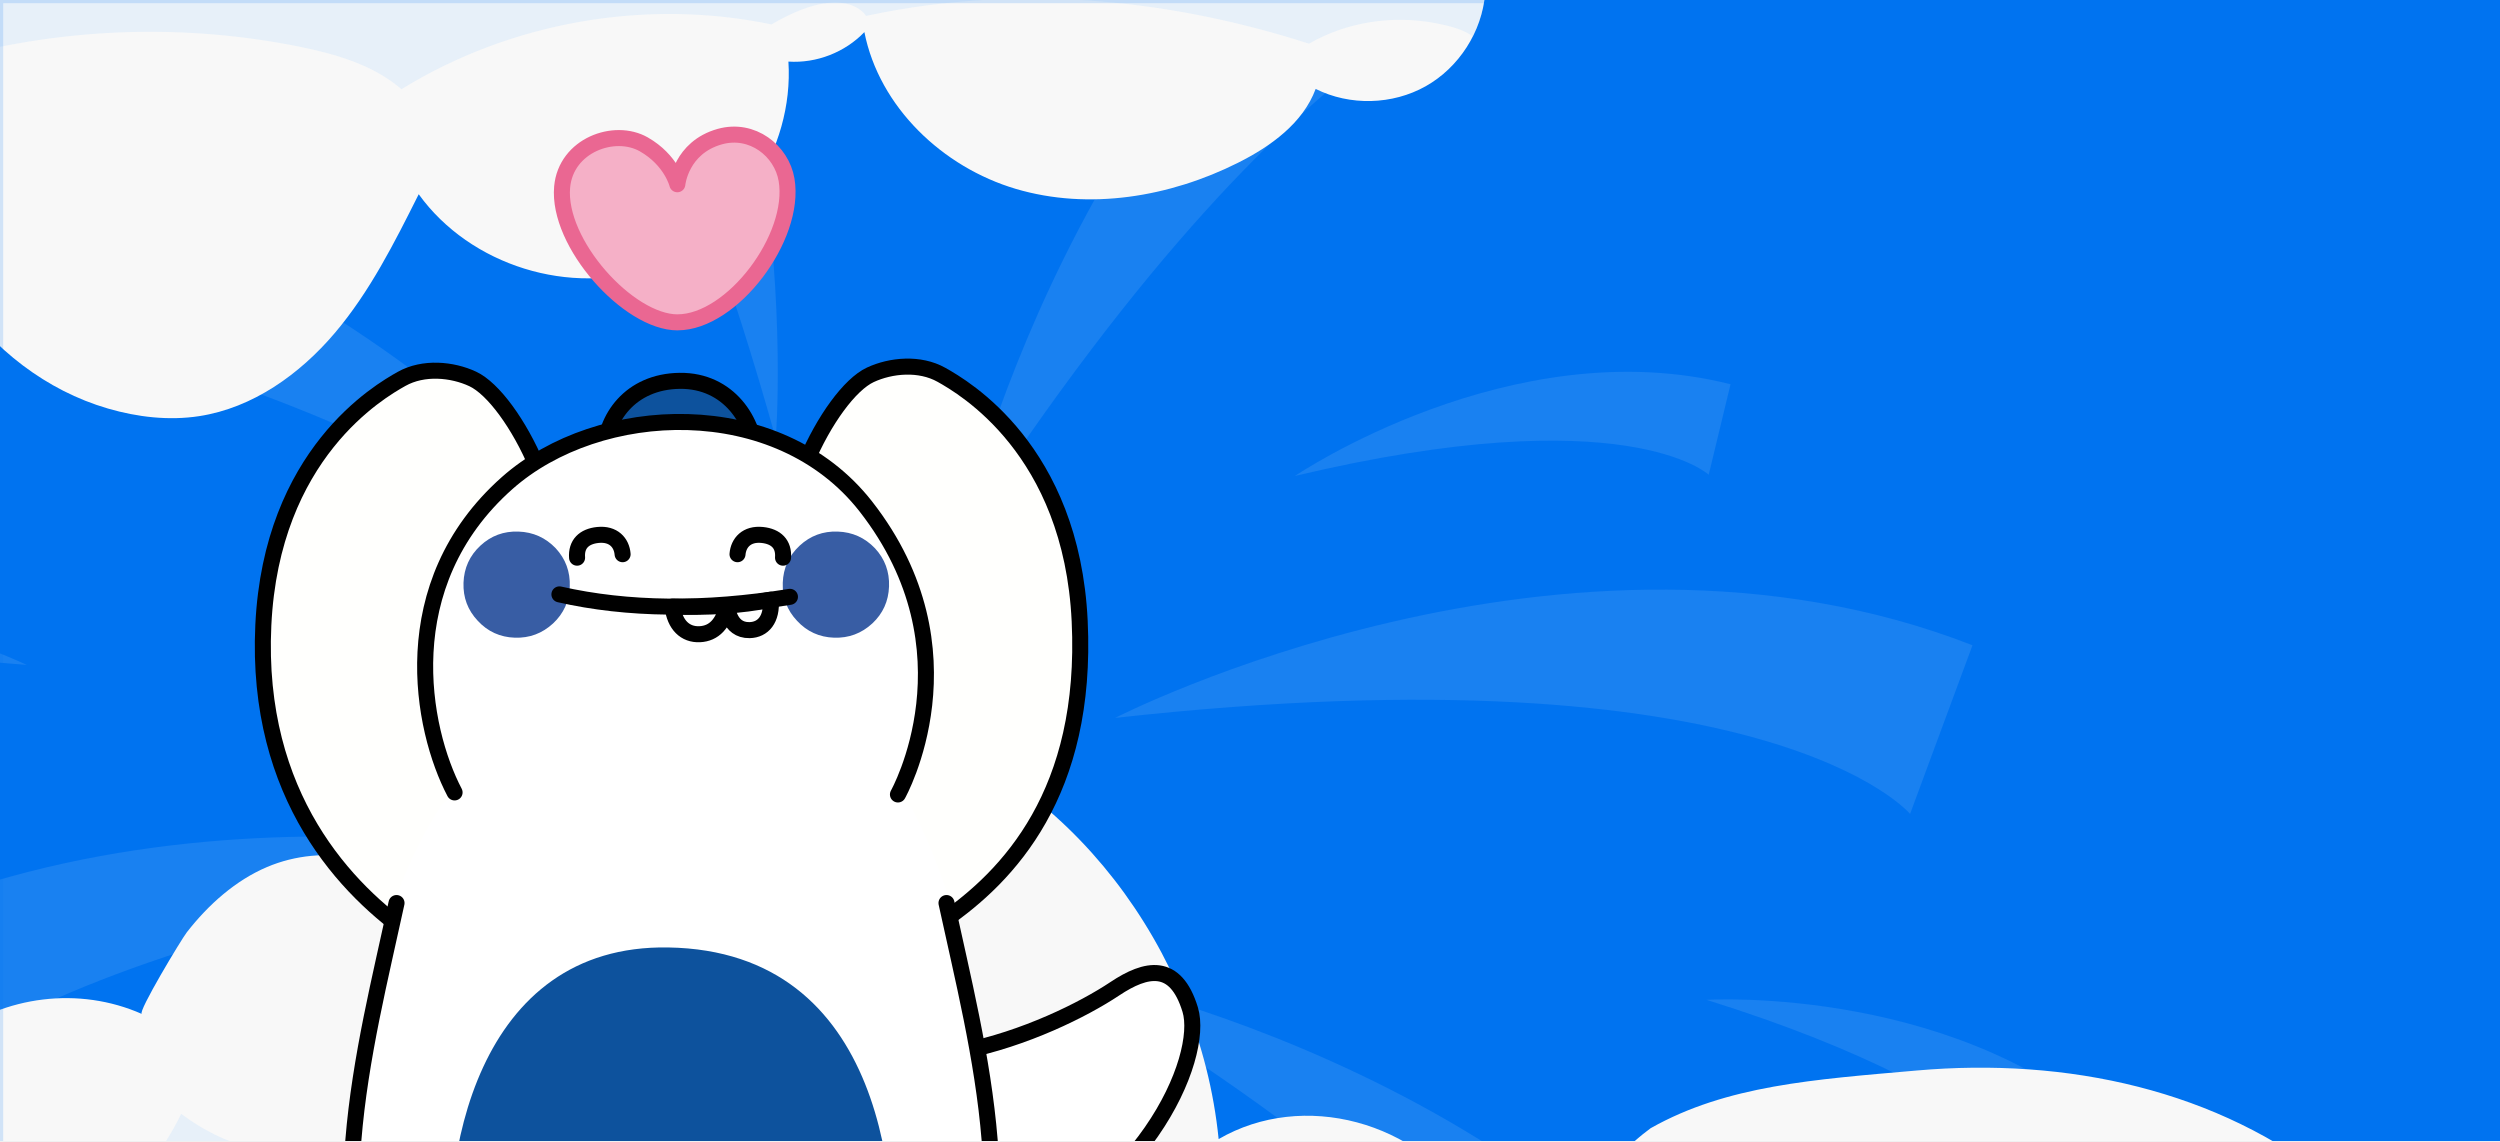
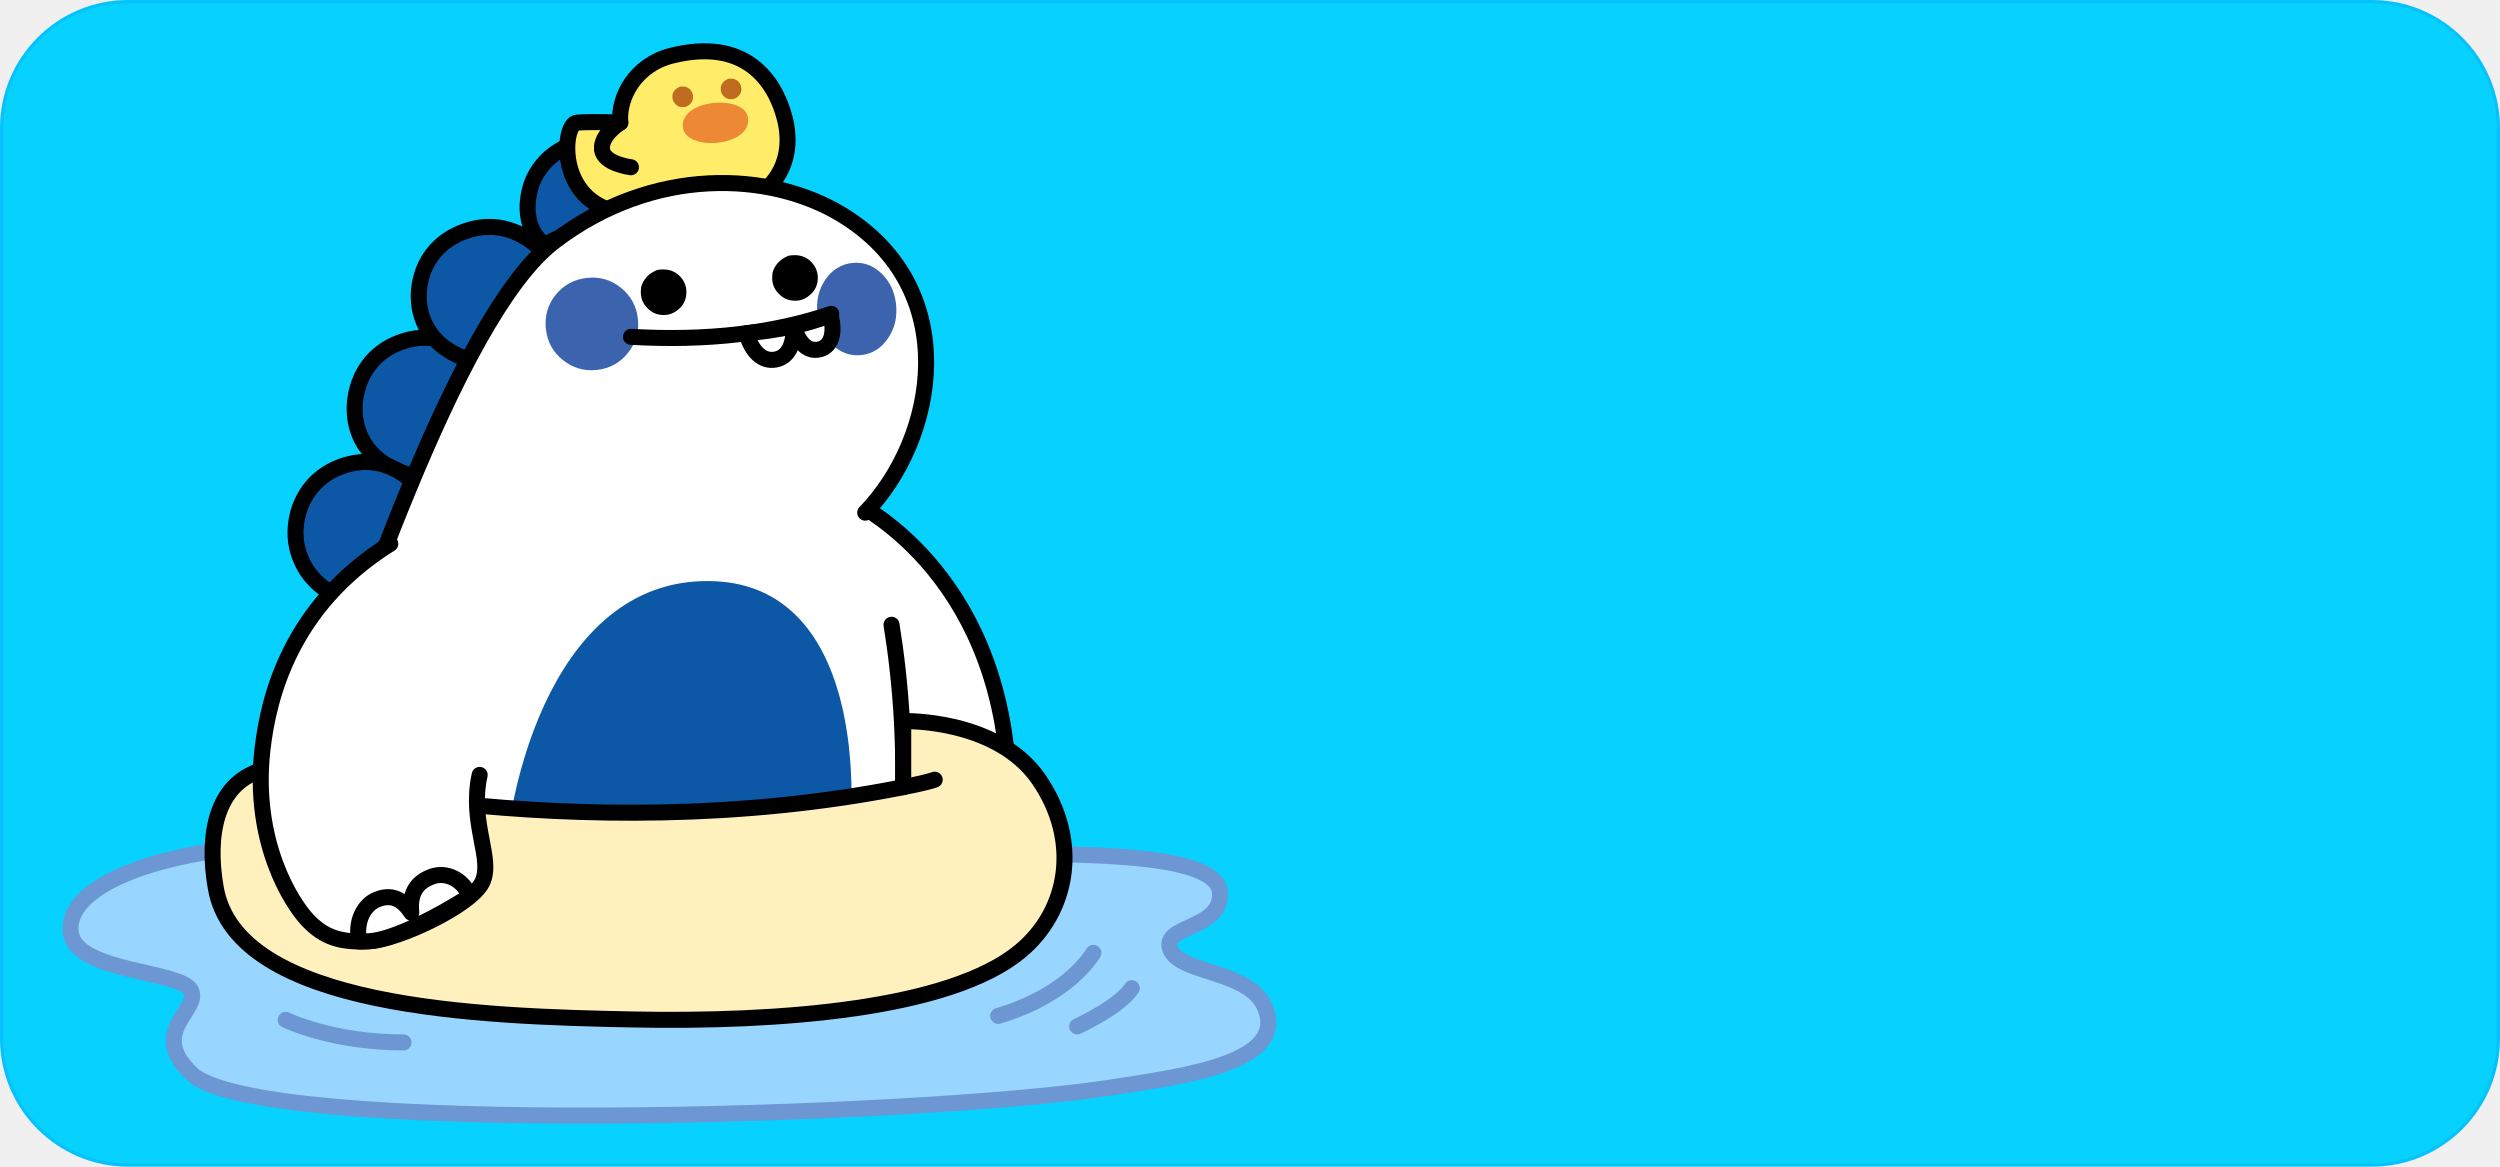
- <svg xmlns="http://www.w3.org/2000/svg" width="390" height="178" viewBox="0 0 390 178" fill="none">
-   <g clip-path="url(#clip0_5847_25500)">
-     <g filter="url(#filter0_d_5847_25500)">
-       <g clip-path="url(#clip1_5847_25500)">
-         <rect width="390" height="182" fill="#0073F0" />
-         <g opacity="0.1" clip-path="url(#clip2_5847_25500)">
-           <path d="M149.945 83.38C149.945 83.38 167.338 5.313 226.604 -28.487L240.405 -4.097C240.405 -4.097 206.471 -3.713 150.04 83.476L149.945 83.38Z" fill="#FEFEFE" />
-           <path d="M164.316 151.365C164.316 151.365 241.92 165.097 278.123 223.575L254.87 238.747C254.87 238.747 252.791 204.274 164.316 151.365Z" fill="#FEFEFE" />
-           <path d="M99.284 90.102C99.284 90.102 49.186 28.358 -18.777 25.189L-20.289 53.228C-20.289 53.228 10.242 38.057 99.189 90.102H99.284Z" fill="#FEFEFE" />
-           <path d="M121.021 68.4C121.021 68.4 127.543 -11.395 81.037 -61.712L60.715 -42.699C60.715 -42.699 92.948 -31.945 121.021 68.4Z" fill="#FEFEFE" />
-           <path d="M4.191 103.737C4.191 103.737 -32.484 85.781 -65 99.224L-59.707 112.764C-59.707 112.764 -48.647 98.936 4.286 103.737H4.191Z" fill="#FEFEFE" />
-           <path d="M76.596 166.249C76.596 166.249 39.259 182.765 28.105 216.662L41.622 221.367C41.622 221.367 38.503 203.794 76.596 166.249Z" fill="#FEFEFE" />
-           <path d="M151.553 5.217C151.553 5.217 148.339 -36.074 172.442 -62L182.934 -52.109C182.934 -52.109 166.204 -46.54 151.647 5.217H151.553Z" fill="#FEFEFE" />
-           <path d="M51.738 21.06C51.738 21.06 33.873 -16.101 0.033 -25.991L-4.031 -12.068C-4.031 -12.068 13.078 -15.909 51.738 21.06Z" fill="#FEFEFE" />
-           <path d="M202 74.253C202 74.253 235.84 51.303 269.963 59.946L266.56 74.061C266.56 74.061 253.705 61.962 202 74.253Z" fill="#FEFEFE" />
-           <path d="M266.211 155.974C266.211 155.974 306.856 153.477 331.999 178.443L322.075 188.91C322.075 188.91 316.97 171.818 266.211 155.974Z" fill="#FEFEFE" />
-           <path d="M158.645 175.659C158.645 175.659 188.798 203.506 188.703 239.131H174.43C174.43 239.131 182.843 223.575 158.645 175.659Z" fill="#FEFEFE" />
-           <path d="M92.761 134.657C92.761 134.657 16.007 116.508 -39.762 155.974L-24.165 179.212C-24.165 179.212 -8.947 148.388 92.761 134.657Z" fill="#FEFEFE" />
-           <path d="M127.545 166.057C127.545 166.057 73.383 224.151 78.582 293L106.183 291.08C106.183 291.08 87.656 262.176 127.545 166.057Z" fill="#FEFEFE" />
-           <path d="M173.957 111.995C173.957 111.995 244.283 75.89 307.708 100.664L297.972 126.974C297.972 126.974 276.043 100.664 173.957 111.995Z" fill="#FEFEFE" />
-         </g>
-         <path d="M-17.526 205.556C-17.975 205.041 -18.409 204.51 -18.796 203.927C-21.164 200.378 -21.984 195.818 -22 191.413C-22.031 180.252 -17 169.229 -8.919 162.595C-8.594 162.321 -8.254 162.064 -7.913 161.806C0.756 155.275 12.381 153.869 22.118 158.172C21.453 157.881 28.326 146.481 29.146 145.435C32.536 141.08 36.778 137.326 41.669 135.252C50.431 131.532 61.716 133.315 67.784 141.766C83.775 117.44 113.791 105.629 140.061 113.343C166.315 121.057 187.105 147.801 190.108 177.698C203.266 170.052 221.223 174.852 229.783 188.292C235.294 181.195 240.162 178.32 247.5 183C257 177 253.5 179 257.5 176C269.373 169.297 283 168.405 299 167C322.5 164.936 346 170 364.041 184.521C364.041 184.521 380.543 180.03 397.184 197.07C398.392 198.304 401.286 201.87 403.5 205.538H-17.526V205.556Z" fill="#F8F8F8" />
-         <path opacity="0.18" d="M-18.903 202.933C-20.839 199.522 -21.737 195.328 -22 191.074C-5.168 201.97 18.091 194.666 28.265 173.758C41.613 183.851 59.761 181.864 71.623 169.022C101.416 203.775 147.423 213.006 183.921 191.516C194.017 202.451 201.853 202.812 214.984 201.889C223.95 201.247 229.803 192.399 229.803 192.399C229.803 192.399 248.54 204.859 258.435 189.188C289.406 206.063 324.836 208.792 357.122 196.793C363.456 201.087 371.121 204.538 377.562 200.545C382.27 197.636 384.329 189.228 382.642 182.948C387.179 185.215 392.165 188.927 397.182 194.927C398.39 196.371 401.286 200.545 403.5 204.839H-17.633C-18.082 204.237 -18.516 203.615 -18.903 202.933Z" fill="#99CCFF" />
-         <path d="M-33.977 18.011C-28.299 22.009 -20.072 21.91 -14.493 17.781C-16.305 37.792 -2.445 58.121 16.842 63.733C21.443 65.073 26.32 65.644 31.064 64.92C39.423 63.635 46.759 58.396 52.229 51.949C57.698 45.502 61.531 37.858 65.32 30.301C73.338 41.438 89.044 46.314 101.949 41.68C114.865 37.045 123.882 23.294 122.992 9.609C127.363 9.895 131.811 8.171 134.843 5.007C137.16 16.693 147.045 26.084 158.467 29.466C169.889 32.849 182.487 30.73 193.129 25.392C198.237 22.833 203.256 19.219 205.244 13.871C210.57 16.54 217.215 16.375 222.41 13.453C227.605 10.532 231.185 4.942 231.68 -1L-40.336 -0.418C-42.346 6.227 -39.655 14.014 -33.988 18.011H-33.977Z" fill="#F8F8F8" />
-         <path opacity="0.18" d="M204.221 6.808C210.119 3.403 217.269 2.338 223.936 3.612C226.726 4.139 228.549 4.765 229.757 5.688C230.811 3.612 231.481 1.339 231.668 -0.99L-40.348 -0.408C-40.875 1.35 -41.072 3.184 -40.974 5.007C-30.024 0.46 -16.679 1.899 -7.113 8.983C10.383 4.271 28.988 3.689 46.748 7.291C52.426 8.445 58.236 10.125 62.629 13.914C79.663 3.414 100.773 -0.276 120.355 3.81C131.964 -3 135.106 2.481 135.106 2.481C160.696 -3 184.782 0.559 204.221 6.819V6.808Z" fill="#99CCFF" />
-       </g>
-       <rect x="0.25" y="0.25" width="389.5" height="181.5" stroke="#0073F0" stroke-opacity="0.16" stroke-width="0.5" />
-     </g>
-     <path d="M144.453 189.706V171.737L150.099 164.012C159.889 162.055 169.028 157.497 173.92 154.24C178.812 150.983 183.385 150.007 185.671 157.497C187.958 164.987 178.525 187.577 151.925 197.177" fill="white" />
-     <path d="M144.453 189.706V171.737L150.099 164.012C159.889 162.055 169.028 157.497 173.92 154.24C178.812 150.983 183.385 150.007 185.671 157.497C187.958 164.987 178.525 187.577 151.925 197.177" stroke="black" stroke-width="2.5" stroke-linecap="round" stroke-linejoin="round" />
-     <path d="M125.737 72.115C128.515 65.511 132.57 59.966 135.77 58.474C138.97 56.983 143.453 56.556 146.87 58.474C150.286 60.393 167.153 70.107 168.43 96.892C169.714 123.676 157.331 136.68 147.08 143.711L129.575 116.646L125.73 72.109L125.737 72.115Z" fill="#FFFFFD" stroke="black" stroke-width="2.5" stroke-linecap="round" stroke-linejoin="round" />
-     <path d="M83.773 72.752C80.995 66.148 76.939 60.602 73.74 59.111C70.54 57.619 66.057 57.192 62.64 59.111C59.223 61.03 42.357 70.744 41.079 97.529C39.802 124.313 54.223 139.019 64.473 146.049L79.935 117.282L83.779 72.746L83.773 72.752Z" fill="#FFFFFD" stroke="black" stroke-width="2.5" stroke-linecap="round" stroke-linejoin="round" />
-     <path d="M72.581 120.572C71.776 121.337 71.431 123.134 70.665 124.129C69.988 124.715 68.992 125.467 68.992 125.467C68.992 125.467 44.244 159.321 61.551 216.122C62.062 217.805 89.633 238.961 101.805 239.235C115.849 239.547 141.632 228.615 148.676 212.074C157.732 190.803 154.373 148.414 142.219 126.105C141.638 125.588 140.124 124.415 140.124 124.415C140.124 124.415 140.731 123.019 140.488 122.637L113.608 113.783L72.587 120.578L72.581 120.572Z" fill="white" />
-     <path d="M104.235 147.802C138.103 148.357 140.702 185.48 138.856 203.086C136.723 223.407 126.645 239.611 104.267 239.241C81.882 238.871 72.903 221.438 70.578 200.893C68.254 180.349 74.487 147.311 104.235 147.802Z" fill="#0D529D" />
-     <path d="M61.858 140.874C56.966 163.49 48.887 192.142 61.564 215.261C61.966 215.994 62.12 217.99 62.151 218.786" stroke="black" stroke-width="2.5" stroke-linecap="round" stroke-linejoin="round" />
-     <path d="M147.653 140.874C152.545 163.49 160.624 192.142 147.947 215.261C147.545 215.994 147.391 217.99 147.359 218.786" stroke="black" stroke-width="2.5" stroke-linecap="round" stroke-linejoin="round" />
-     <path d="M94.269 70.917C94.269 65.263 98.338 59.507 106.04 59.411C113.736 59.316 117.81 65.862 117.81 71.165L104.954 73.084L94.269 70.917Z" fill="#0D529D" stroke="black" stroke-width="2.5" stroke-linecap="round" stroke-linejoin="round" />
-     <path d="M69.561 123.877C65.519 113.334 62.792 91.413 78.803 75.617C92.412 62.193 121.005 61.734 134.761 79.27C150.797 99.712 139.647 124.457 139.647 124.457L106.36 128.696L69.561 123.877Z" fill="white" />
-     <path d="M80.883 82.926C83.17 83.003 85.105 83.876 86.689 85.527C88.234 87.197 88.969 89.186 88.885 91.487C88.802 93.788 87.934 95.707 86.28 97.255C84.587 98.817 82.595 99.557 80.308 99.48C78.022 99.404 76.081 98.524 74.535 96.848C72.97 95.19 72.23 93.214 72.306 90.913C72.389 88.612 73.264 86.681 74.944 85.119C76.604 83.576 78.584 82.843 80.89 82.926H80.883Z" fill="#385DA4" />
-     <path d="M130.688 82.926C132.974 83.003 134.909 83.876 136.493 85.527C138.039 87.197 138.773 89.186 138.69 91.487C138.607 93.788 137.739 95.707 136.084 97.255C134.392 98.817 132.399 99.557 130.113 99.48C127.827 99.404 125.885 98.524 124.34 96.848C122.775 95.19 122.034 93.214 122.111 90.913C122.194 88.612 123.069 86.681 124.748 85.119C126.409 83.576 128.389 82.843 130.694 82.926H130.688Z" fill="#385DA4" />
-     <path d="M70.914 123.619C65.747 113.777 61.251 91.206 79.114 75.359C93.42 62.675 121.348 61.451 135.072 79.012C152.68 101.545 140.079 123.938 140.079 123.938" stroke="black" stroke-width="2.5" stroke-linecap="round" stroke-linejoin="round" />
-     <path d="M87.269 92.724C97.916 95.139 109.903 95.267 123.232 93.106" stroke="black" stroke-width="2.5" stroke-linecap="round" stroke-linejoin="round" />
-     <path d="M97.127 86.457C96.98 84.672 95.703 83.2 93.257 83.455C91.124 83.678 89.866 84.87 90.025 86.999" stroke="black" stroke-width="2.5" stroke-linecap="round" stroke-linejoin="round" />
-     <path d="M115.051 86.457C115.198 84.672 116.475 83.2 118.921 83.455C121.054 83.678 122.312 84.87 122.153 86.999" stroke="black" stroke-width="2.5" stroke-linecap="round" stroke-linejoin="round" />
-     <path d="M120.23 93.565C120.479 96.606 119.042 98.256 116.935 98.301C113.601 98.377 113.441 94.476 113.441 94.476C112.835 97.249 111.411 98.836 109.15 98.938C106.889 99.04 105.254 97.485 104.922 94.629C110.363 94.789 115.523 94.521 120.23 93.559V93.565Z" stroke="black" stroke-width="2.5" stroke-linecap="round" stroke-linejoin="round" />
-     <path d="M105.696 50.289C98.032 50.289 86.9 37.943 87.692 29.178C88.28 22.651 95.848 19.91 100.427 22.517C104.744 24.977 105.664 28.744 105.664 28.744C105.664 28.744 106.188 23.027 112.287 21.312C117.358 19.891 121.937 23.53 122.703 28.043C124.229 37.025 114.209 50.283 105.696 50.283V50.289Z" fill="#F5B0C7" stroke="#EA6792" stroke-width="2.5" stroke-linecap="round" stroke-linejoin="round" />
-   </g>
-   <defs>
-     <filter id="filter0_d_5847_25500" x="-12" y="-12" width="414" height="206" filterUnits="userSpaceOnUse" color-interpolation-filters="sRGB">
-       <feFlood flood-opacity="0" result="BackgroundImageFix" />
-       <feColorMatrix in="SourceAlpha" type="matrix" values="0 0 0 0 0 0 0 0 0 0 0 0 0 0 0 0 0 0 127 0" result="hardAlpha" />
-       <feOffset />
-       <feGaussianBlur stdDeviation="6" />
-       <feComposite in2="hardAlpha" operator="out" />
-       <feColorMatrix type="matrix" values="0 0 0 0 0 0 0 0 0 0 0 0 0 0 0 0 0 0 0.04 0" />
-       <feBlend mode="normal" in2="BackgroundImageFix" result="effect1_dropShadow_5847_25500" />
-       <feBlend mode="normal" in="SourceGraphic" in2="effect1_dropShadow_5847_25500" result="shape" />
-     </filter>
-     <clipPath id="clip0_5847_25500">
-       <rect width="390" height="178" fill="white" />
-     </clipPath>
-     <clipPath id="clip1_5847_25500">
-       <rect width="390" height="182" fill="white" />
-     </clipPath>
-     <clipPath id="clip2_5847_25500">
-       <rect width="397" height="355" fill="white" transform="translate(-65 -62)" />
-     </clipPath>
-   </defs>
+ <svg xmlns="http://www.w3.org/2000/svg" width="390" height="182" viewBox="0 0 390 182" fill="none">
+   <rect width="390" height="182" rx="20" fill="#06D1FF" />
+   <rect x="0.25" y="0.25" width="389.5" height="181.5" rx="19.75" stroke="#0073F0" stroke-opacity="0.16" stroke-width="0.5" />
+   <path d="M35.922 132.391C19.196 134.484 9.879 139.917 11.108 145.803C12.338 151.69 28.173 151.425 29.776 154.49C31.378 157.555 22.946 160.904 29.907 167.508C40.34 177.407 143.075 174.261 173.017 169.69C185.249 167.822 201.071 165.718 197.287 157.043C194.799 151.34 184.171 151.962 182.581 148.123C180.99 144.285 190.873 145.022 190.304 139.145C189.733 133.269 170.446 133.525 163.679 133.165C154.436 132.674 35.922 132.391 35.922 132.391Z" fill="#99D6FF" />
+   <path d="M35.922 132.391C19.196 134.484 9.879 139.917 11.108 145.803C12.338 151.69 28.173 151.425 29.776 154.49C31.378 157.555 22.946 160.904 29.907 167.508C40.34 177.407 143.075 174.261 173.017 169.69C185.249 167.822 201.071 165.718 197.287 157.043C194.799 151.34 184.171 151.962 182.581 148.123C180.99 144.285 190.873 145.022 190.304 139.145C189.733 133.269 170.446 133.525 163.679 133.165C154.436 132.674 35.922 132.391 35.922 132.391Z" stroke="#6C97D3" stroke-width="2.5" stroke-linecap="round" stroke-linejoin="round" />
+   <path d="M168.035 160.122C168.035 160.122 174.623 157.111 176.556 154.156" stroke="#6C97D3" stroke-width="2.5" stroke-linecap="round" stroke-linejoin="round" />
+   <path d="M170.565 148.643C170.565 148.643 167.019 155.131 155.719 158.48" stroke="#6C97D3" stroke-width="2.5" stroke-linecap="round" stroke-linejoin="round" />
+   <path d="M44.57 159.096C44.57 159.096 51.741 162.619 62.945 162.619" stroke="#6C97D3" stroke-width="2.5" stroke-linecap="round" stroke-linejoin="round" />
+   <path d="M132.384 77.873C132.384 77.873 154.237 87.381 157.107 118.166L135.254 115.847L127.457 88.469L132.384 77.873Z" fill="white" />
+   <path d="M132.384 77.873C132.384 77.873 154.237 87.381 157.107 118.166L135.254 115.847L127.457 88.469L132.384 77.873Z" stroke="black" stroke-width="2.5" stroke-linecap="round" stroke-linejoin="round" />
+   <path d="M74.268 56.479C74.268 56.479 70.007 51.123 63.192 53.145C56.305 55.188 54.593 61.839 55.583 66.157C57.228 73.338 65.087 74.335 65.087 74.335L74.268 56.479Z" fill="#0D57A7" />
+   <path d="M74.268 56.479C74.268 56.479 70.007 51.123 63.192 53.145C56.305 55.188 54.593 61.839 55.583 66.157C57.228 73.338 65.087 74.335 65.087 74.335L74.268 56.479Z" stroke="black" stroke-width="2.5" stroke-linecap="round" stroke-linejoin="round" />
+   <path d="M65.068 75.862C65.068 75.862 60.807 70.506 53.992 72.528C47.105 74.571 45.318 81.24 46.382 85.54C48.566 94.37 58.913 94.592 58.913 94.592L65.068 75.862Z" fill="#0D57A7" />
+   <path d="M65.068 75.862C65.068 75.862 60.807 70.506 53.992 72.528C47.105 74.571 45.318 81.24 46.382 85.54C48.566 94.37 58.913 94.592 58.913 94.592L65.068 75.862Z" stroke="black" stroke-width="2.5" stroke-linecap="round" stroke-linejoin="round" />
+   <path d="M84.445 39.009C84.445 39.009 79.996 33.809 73.104 35.894C66.14 38.002 64.538 44.562 65.636 48.789C67.461 55.821 75.478 56.686 75.478 56.686L84.445 39.009Z" fill="#0D57A7" />
+   <path d="M84.445 39.009C84.445 39.009 79.996 33.809 73.104 35.894C66.14 38.002 64.538 44.562 65.636 48.789C67.461 55.821 75.478 56.686 75.478 56.686L84.445 39.009Z" stroke="black" stroke-width="2.5" stroke-linecap="round" stroke-linejoin="round" />
+   <path d="M102.748 29.79C102.748 29.79 101.45 23.697 94.802 22.341C88.082 20.97 83.758 25.495 82.731 29.345C81.023 35.748 84.952 38.15 84.952 38.15L102.748 29.79Z" fill="#0D57A7" />
+   <path d="M102.748 29.79C102.748 29.79 101.45 23.697 94.802 22.341C88.082 20.97 83.758 25.495 82.731 29.345C81.023 35.748 84.952 38.15 84.952 38.15L102.748 29.79Z" stroke="black" stroke-width="2.5" stroke-linecap="round" stroke-linejoin="round" />
+   <path d="M104.792 8.682C99.123 10.1 96.413 15.169 96.769 19.127C96.769 19.127 92.72 18.94 90.021 19.127C87.838 19.279 86.778 30.48 95.558 32.902C101.474 34.535 110.846 34.998 116.678 31.647C123.714 27.605 123.236 21.561 122.405 18.397C120.857 12.497 116.222 5.825 104.792 8.682Z" fill="#FFED69" />
+   <path d="M104.792 8.682C99.123 10.1 96.413 15.169 96.769 19.127C96.769 19.127 92.72 18.94 90.021 19.127C87.838 19.279 86.778 30.48 95.558 32.902C101.474 34.535 110.846 34.998 116.678 31.647C123.714 27.605 123.236 21.561 122.405 18.397C120.857 12.497 116.222 5.825 104.792 8.682Z" stroke="black" stroke-width="2.5" stroke-linecap="round" stroke-linejoin="round" />
+   <path d="M105.332 14.005C105.465 13.848 105.689 13.697 106.004 13.551C106.027 13.54 106.053 13.532 106.078 13.528C106.769 13.415 107.314 13.584 107.715 14.035C108.01 14.367 108.144 14.758 108.117 15.21C108.091 15.652 107.913 16.016 107.582 16.301C107.347 16.509 107.09 16.642 106.809 16.699C106.678 16.719 106.544 16.726 106.406 16.717C106.268 16.709 106.139 16.687 106.022 16.652C105.74 16.562 105.5 16.4 105.301 16.166C105.006 15.844 104.872 15.461 104.898 15.02C104.904 14.918 104.909 14.83 104.913 14.757C104.985 14.474 105.125 14.224 105.332 14.005Z" fill="#BF6C21" />
+   <path d="M106.52 19.779C106.836 23.737 117.412 22.919 116.68 18.326C116.098 14.679 106.177 15.471 106.52 19.779Z" fill="#ED8835" />
+   <path d="M96.769 19.125C96.769 19.125 93.705 21.006 93.912 23.289C94.12 25.571 98.426 26.09 98.426 26.09" fill="#FFED69" />
+   <path d="M96.769 19.125C96.769 19.125 93.705 21.006 93.912 23.289C94.12 25.571 98.426 26.09 98.426 26.09" stroke="black" stroke-width="2.5" stroke-linecap="round" stroke-linejoin="round" />
+   <path d="M36.199 143.668C38.942 138.534 44.869 124.837 48.515 116.2C54.329 102.429 70.657 49.778 86.421 37.704C101.98 25.788 120.253 26.763 131.302 33.477C150.274 45.005 146.235 68.323 134.975 79.972C134.975 79.972 131.83 79.972 136.147 82.574C138.131 89.459 142.3 108.256 140.479 130.762C140.026 136.37 139.031 140.695 137.481 145.799L36.199 143.668Z" fill="white" />
+   <path d="M139.078 97.464C140.506 106.299 141.517 117.875 140.475 130.76C140.021 136.368 139.027 140.692 137.477 145.796" stroke="black" stroke-width="2.5" stroke-linecap="round" stroke-linejoin="round" />
+   <path d="M36.199 142.971C38.942 137.837 44.869 124.838 48.515 116.2C54.329 102.429 70.657 49.779 86.421 37.705C101.98 25.789 120.253 26.764 131.302 33.477C150.274 45.006 146.235 68.324 134.975 79.973" stroke="black" stroke-width="2.5" stroke-linecap="round" stroke-linejoin="round" />
+   <path d="M78.716 144.791C78.555 142.675 78.495 140.489 78.529 138.253C78.768 122.489 86.684 89.566 111.531 90.673C133.355 91.646 134.932 121.354 131.374 139.535C130.963 141.636 130.484 143.69 129.944 145.688L86.373 144.984L78.716 144.791Z" fill="#0D57A7" />
+   <path d="M40.705 120.186C40.705 120.186 88.959 133.103 140.903 122.797V112.493C140.903 112.493 155.53 112.035 162.088 121.632C168.646 131.229 166.697 142.169 159.12 148.424C148.203 157.434 121.731 159.514 98.426 159.032C75.121 158.55 36.993 157.398 33.666 138.546C32.22 130.351 33.666 122.376 40.705 120.186Z" fill="#FFF1BD" />
+   <path d="M40.705 120.186C40.705 120.186 88.959 133.103 140.903 122.797V112.493C140.903 112.493 155.53 112.035 162.088 121.632C168.646 131.229 166.697 142.169 159.12 148.424C148.203 157.434 121.731 159.514 98.426 159.032C75.121 158.55 36.993 157.398 33.666 138.546C32.22 130.351 33.666 122.376 40.705 120.186Z" stroke="black" stroke-width="2.5" stroke-linecap="round" stroke-linejoin="round" />
+   <path d="M140.902 122.798C140.902 122.798 144.536 122.101 145.815 121.633" stroke="black" stroke-width="2.5" stroke-linecap="round" stroke-linejoin="round" />
+   <path d="M91.549 43.354C89.569 43.571 87.947 44.451 86.681 45.993C85.447 47.548 84.94 49.323 85.159 51.317C85.378 53.312 86.256 54.928 87.796 56.162C89.368 57.409 91.144 57.925 93.122 57.708C95.118 57.489 96.731 56.602 97.965 55.047C99.216 53.507 99.731 51.739 99.512 49.744C99.294 47.749 98.406 46.127 96.85 44.878C95.311 43.643 93.544 43.135 91.549 43.354Z" fill="#3C63AE" />
+   <path d="M132.897 41.028C131.204 41.224 129.824 42.086 128.756 43.613C127.717 45.154 127.301 46.921 127.509 48.917C127.718 50.913 128.488 52.536 129.82 53.786C131.18 55.05 132.706 55.583 134.399 55.388C136.105 55.19 137.478 54.321 138.518 52.781C139.573 51.255 139.995 49.494 139.787 47.498C139.578 45.503 138.801 43.873 137.454 42.608C136.123 41.358 134.604 40.831 132.897 41.028Z" fill="#3C63AE" />
+   <path d="M121.43 40.928C121.722 40.582 122.216 40.248 122.91 39.926C122.961 39.903 123.019 39.885 123.073 39.876C124.596 39.626 125.799 39.999 126.682 40.994C127.332 41.725 127.627 42.588 127.569 43.583C127.511 44.557 127.117 45.36 126.387 45.988C125.871 46.447 125.304 46.739 124.685 46.866C124.397 46.91 124.101 46.923 123.796 46.905C123.491 46.887 123.209 46.84 122.949 46.763C122.329 46.564 121.8 46.206 121.362 45.691C120.711 44.981 120.415 44.138 120.472 43.163C120.485 42.94 120.496 42.747 120.506 42.585C120.665 41.962 120.973 41.41 121.43 40.928Z" fill="black" />
+   <path d="M100.933 43.157C101.225 42.811 101.719 42.478 102.414 42.156C102.464 42.133 102.522 42.114 102.577 42.105C104.1 41.856 105.303 42.228 106.186 43.223C106.835 43.954 107.131 44.818 107.072 45.812C107.014 46.787 106.621 47.589 105.89 48.218C105.375 48.676 104.807 48.969 104.188 49.095C103.9 49.14 103.604 49.153 103.3 49.135C102.995 49.117 102.713 49.069 102.452 48.992C101.832 48.793 101.303 48.436 100.865 47.921C100.214 47.21 99.918 46.367 99.976 45.392C99.989 45.169 100 44.976 100.01 44.814C100.169 44.192 100.477 43.639 100.933 43.157Z" fill="black" />
+   <path d="M129.675 48.962C120.635 52.028 110.22 53.222 98.43 52.544" stroke="black" stroke-width="2.5" stroke-linecap="round" stroke-linejoin="round" />
+   <path d="M129.577 49.143C130.386 52.344 129.455 54.259 127.627 54.545C124.738 54.997 123.838 50.87 123.838 50.87C123.85 53.883 122.917 55.73 120.969 56.092C119.021 56.453 117.29 54.983 116.449 51.986C121.22 51.55 125.662 50.687 129.577 49.143Z" fill="white" />
+   <path d="M129.577 49.143C130.386 52.344 129.455 54.259 127.627 54.545C124.738 54.997 123.838 50.87 123.838 50.87C123.85 53.883 122.917 55.73 120.969 56.092C119.021 56.453 117.29 54.983 116.449 51.986C121.22 51.55 125.662 50.687 129.577 49.143Z" stroke="black" stroke-width="2.5" stroke-linecap="round" stroke-linejoin="round" />
+   <path d="M60.883 84.825C45.286 94.593 41.887 108.774 40.957 116.833C39.281 131.357 45.544 140.917 47.927 143.465C50.545 146.264 53.132 147.074 57.623 146.83C62.115 146.586 73.392 141.301 75.201 137.692C77.045 134.012 73.16 128.44 74.828 120.888" fill="white" />
+   <path d="M60.883 84.825C45.286 94.593 41.887 108.774 40.957 116.833C39.281 131.357 45.544 140.917 47.927 143.465C50.545 146.264 53.132 147.074 57.623 146.83C62.115 146.586 73.392 141.301 75.201 137.692C77.045 134.012 73.16 128.44 74.828 120.888" stroke="black" stroke-width="2.5" stroke-linecap="round" stroke-linejoin="round" />
+   <path d="M67.435 136.727C65.095 137.549 63.846 139.232 64.154 142.372C62.392 139.593 60.351 139.666 58.707 140.367C57.063 141.069 55.5 143.254 55.955 146.427L56.056 146.868C56.553 146.872 57.075 146.858 57.626 146.828C61.465 146.619 68.928 142.633 73.031 139.96C73.075 139.821 73.12 139.685 73.162 139.543C72.066 137.076 69.523 135.993 67.435 136.727Z" fill="white" />
+   <path d="M67.435 136.727C65.095 137.549 63.846 139.232 64.154 142.372C62.392 139.593 60.351 139.666 58.707 140.367C57.063 141.069 55.5 143.254 55.955 146.427L56.056 146.868C56.553 146.872 57.075 146.858 57.626 146.828C61.465 146.619 68.928 142.633 73.031 139.96C73.075 139.821 73.12 139.685 73.162 139.543C72.066 137.076 69.523 135.993 67.435 136.727Z" stroke="black" stroke-width="2.5" stroke-linecap="round" stroke-linejoin="round" />
+   <path d="M112.871 12.774C113.004 12.618 113.228 12.466 113.543 12.32C113.566 12.309 113.592 12.301 113.617 12.297C114.308 12.184 114.853 12.353 115.254 12.804C115.549 13.136 115.683 13.528 115.656 13.979C115.63 14.421 115.452 14.785 115.121 15.07C114.886 15.279 114.629 15.411 114.348 15.468C114.217 15.489 114.083 15.494 113.945 15.486C113.807 15.478 113.678 15.457 113.561 15.422C113.279 15.331 113.039 15.169 112.84 14.936C112.545 14.613 112.411 14.23 112.437 13.789C112.443 13.687 112.448 13.6 112.452 13.526C112.524 13.244 112.664 12.993 112.871 12.774Z" fill="#BF6C21" />
</svg>
